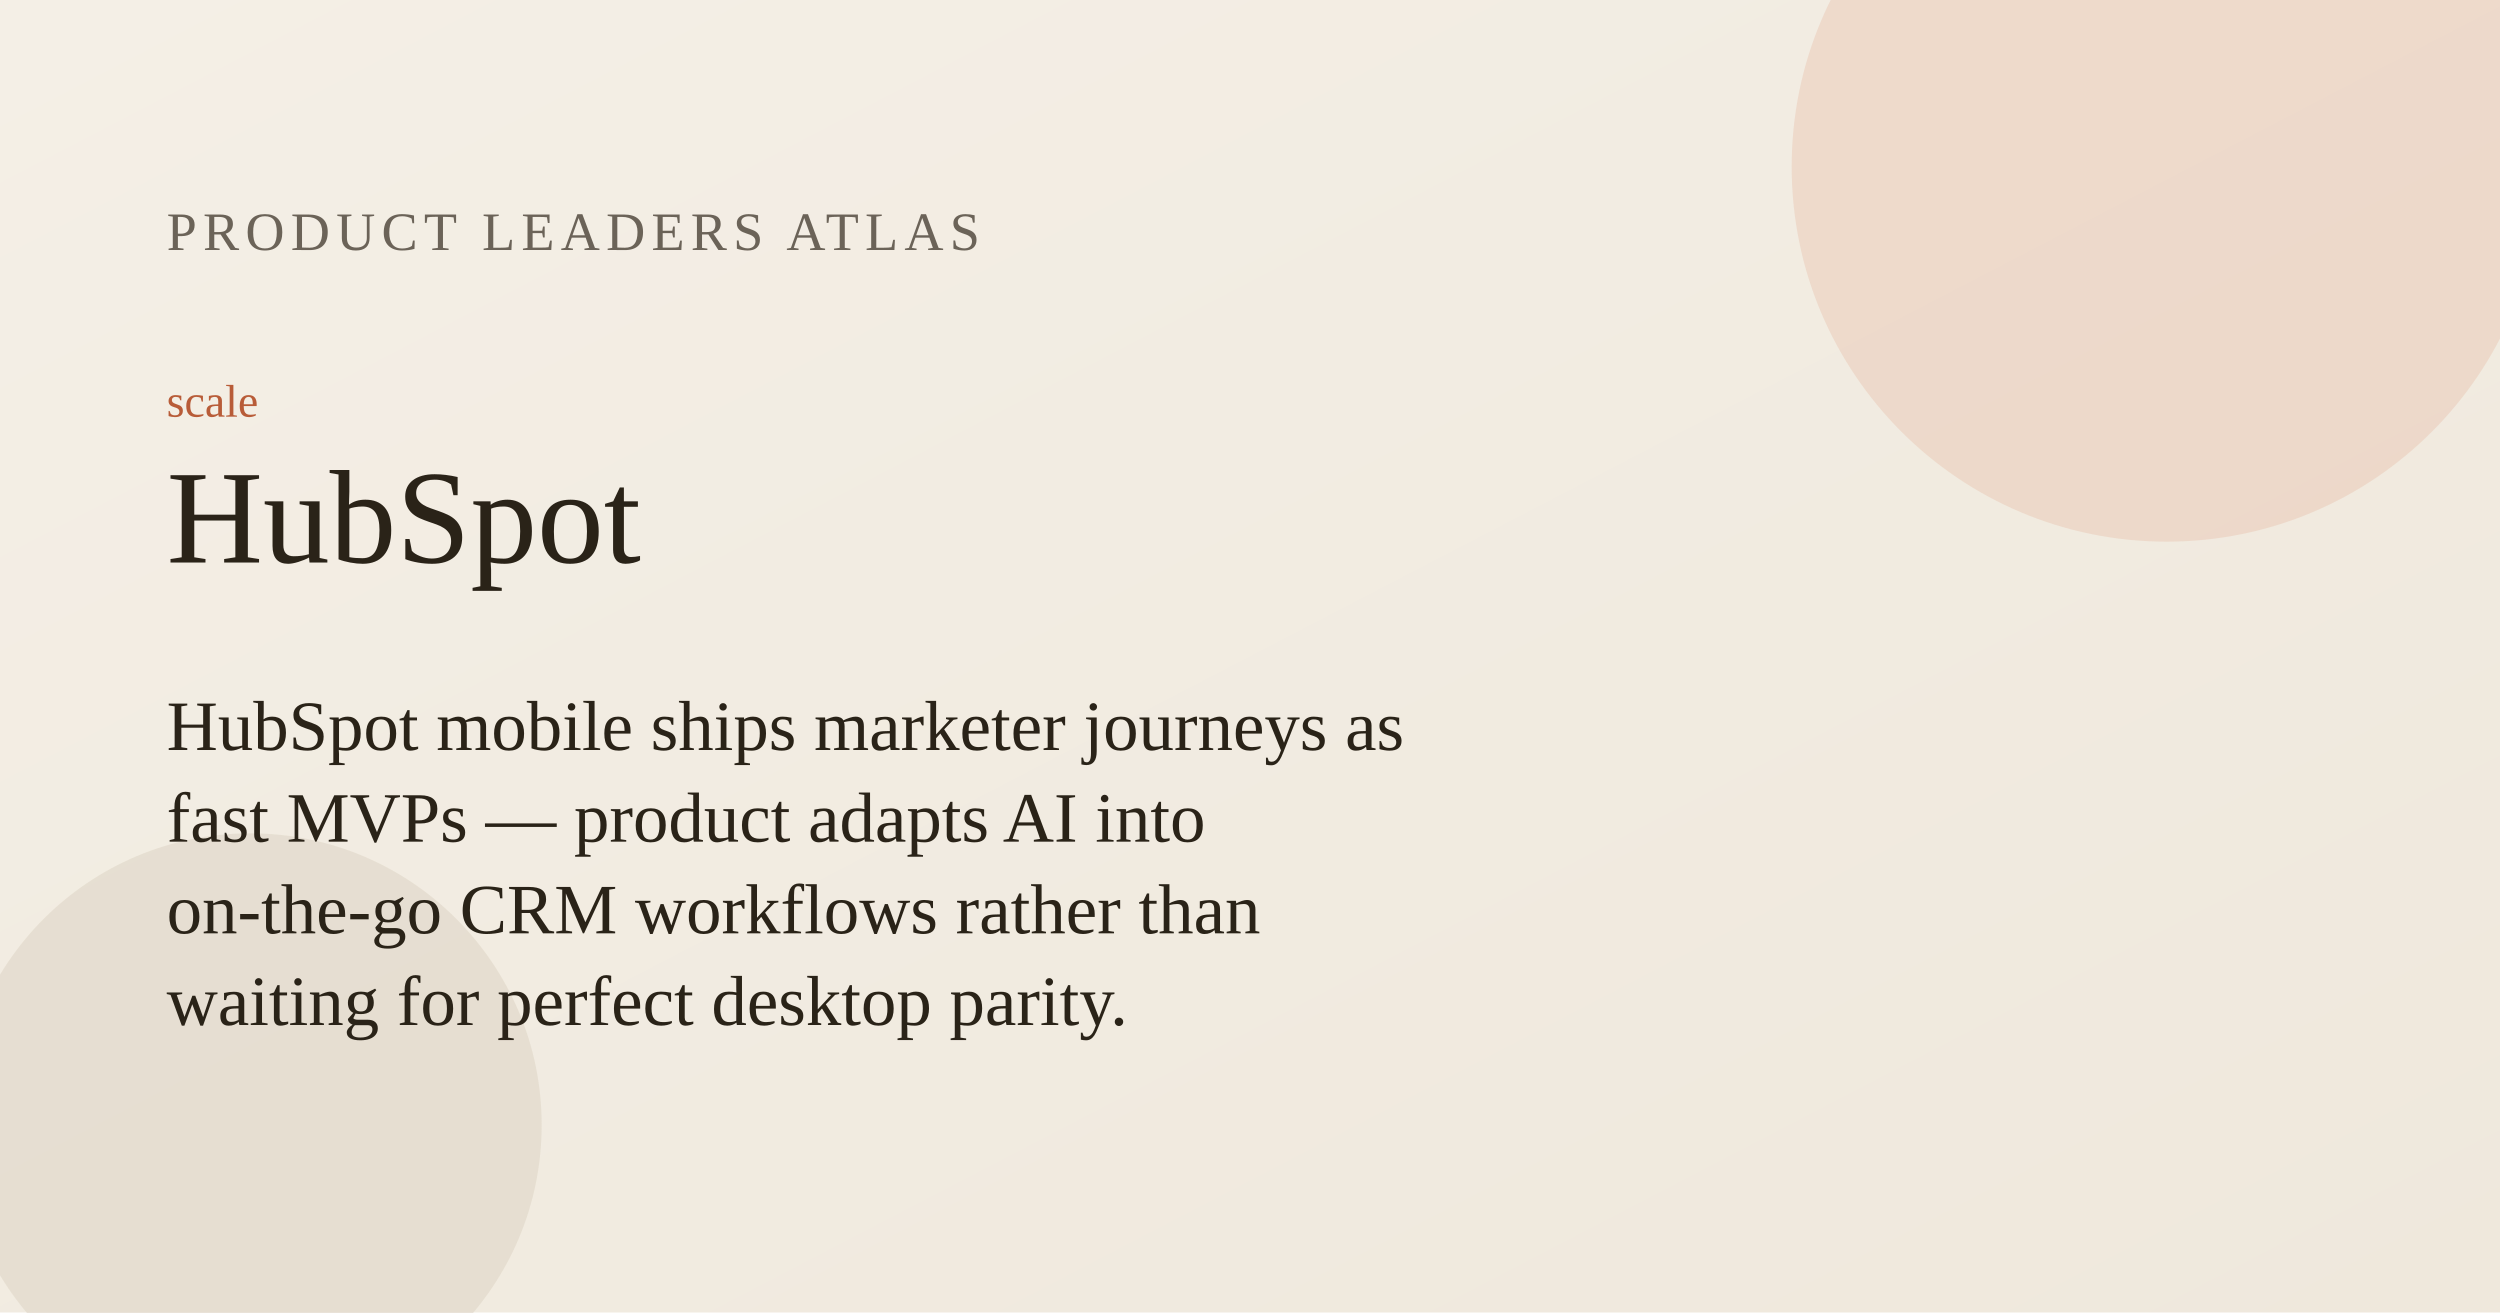
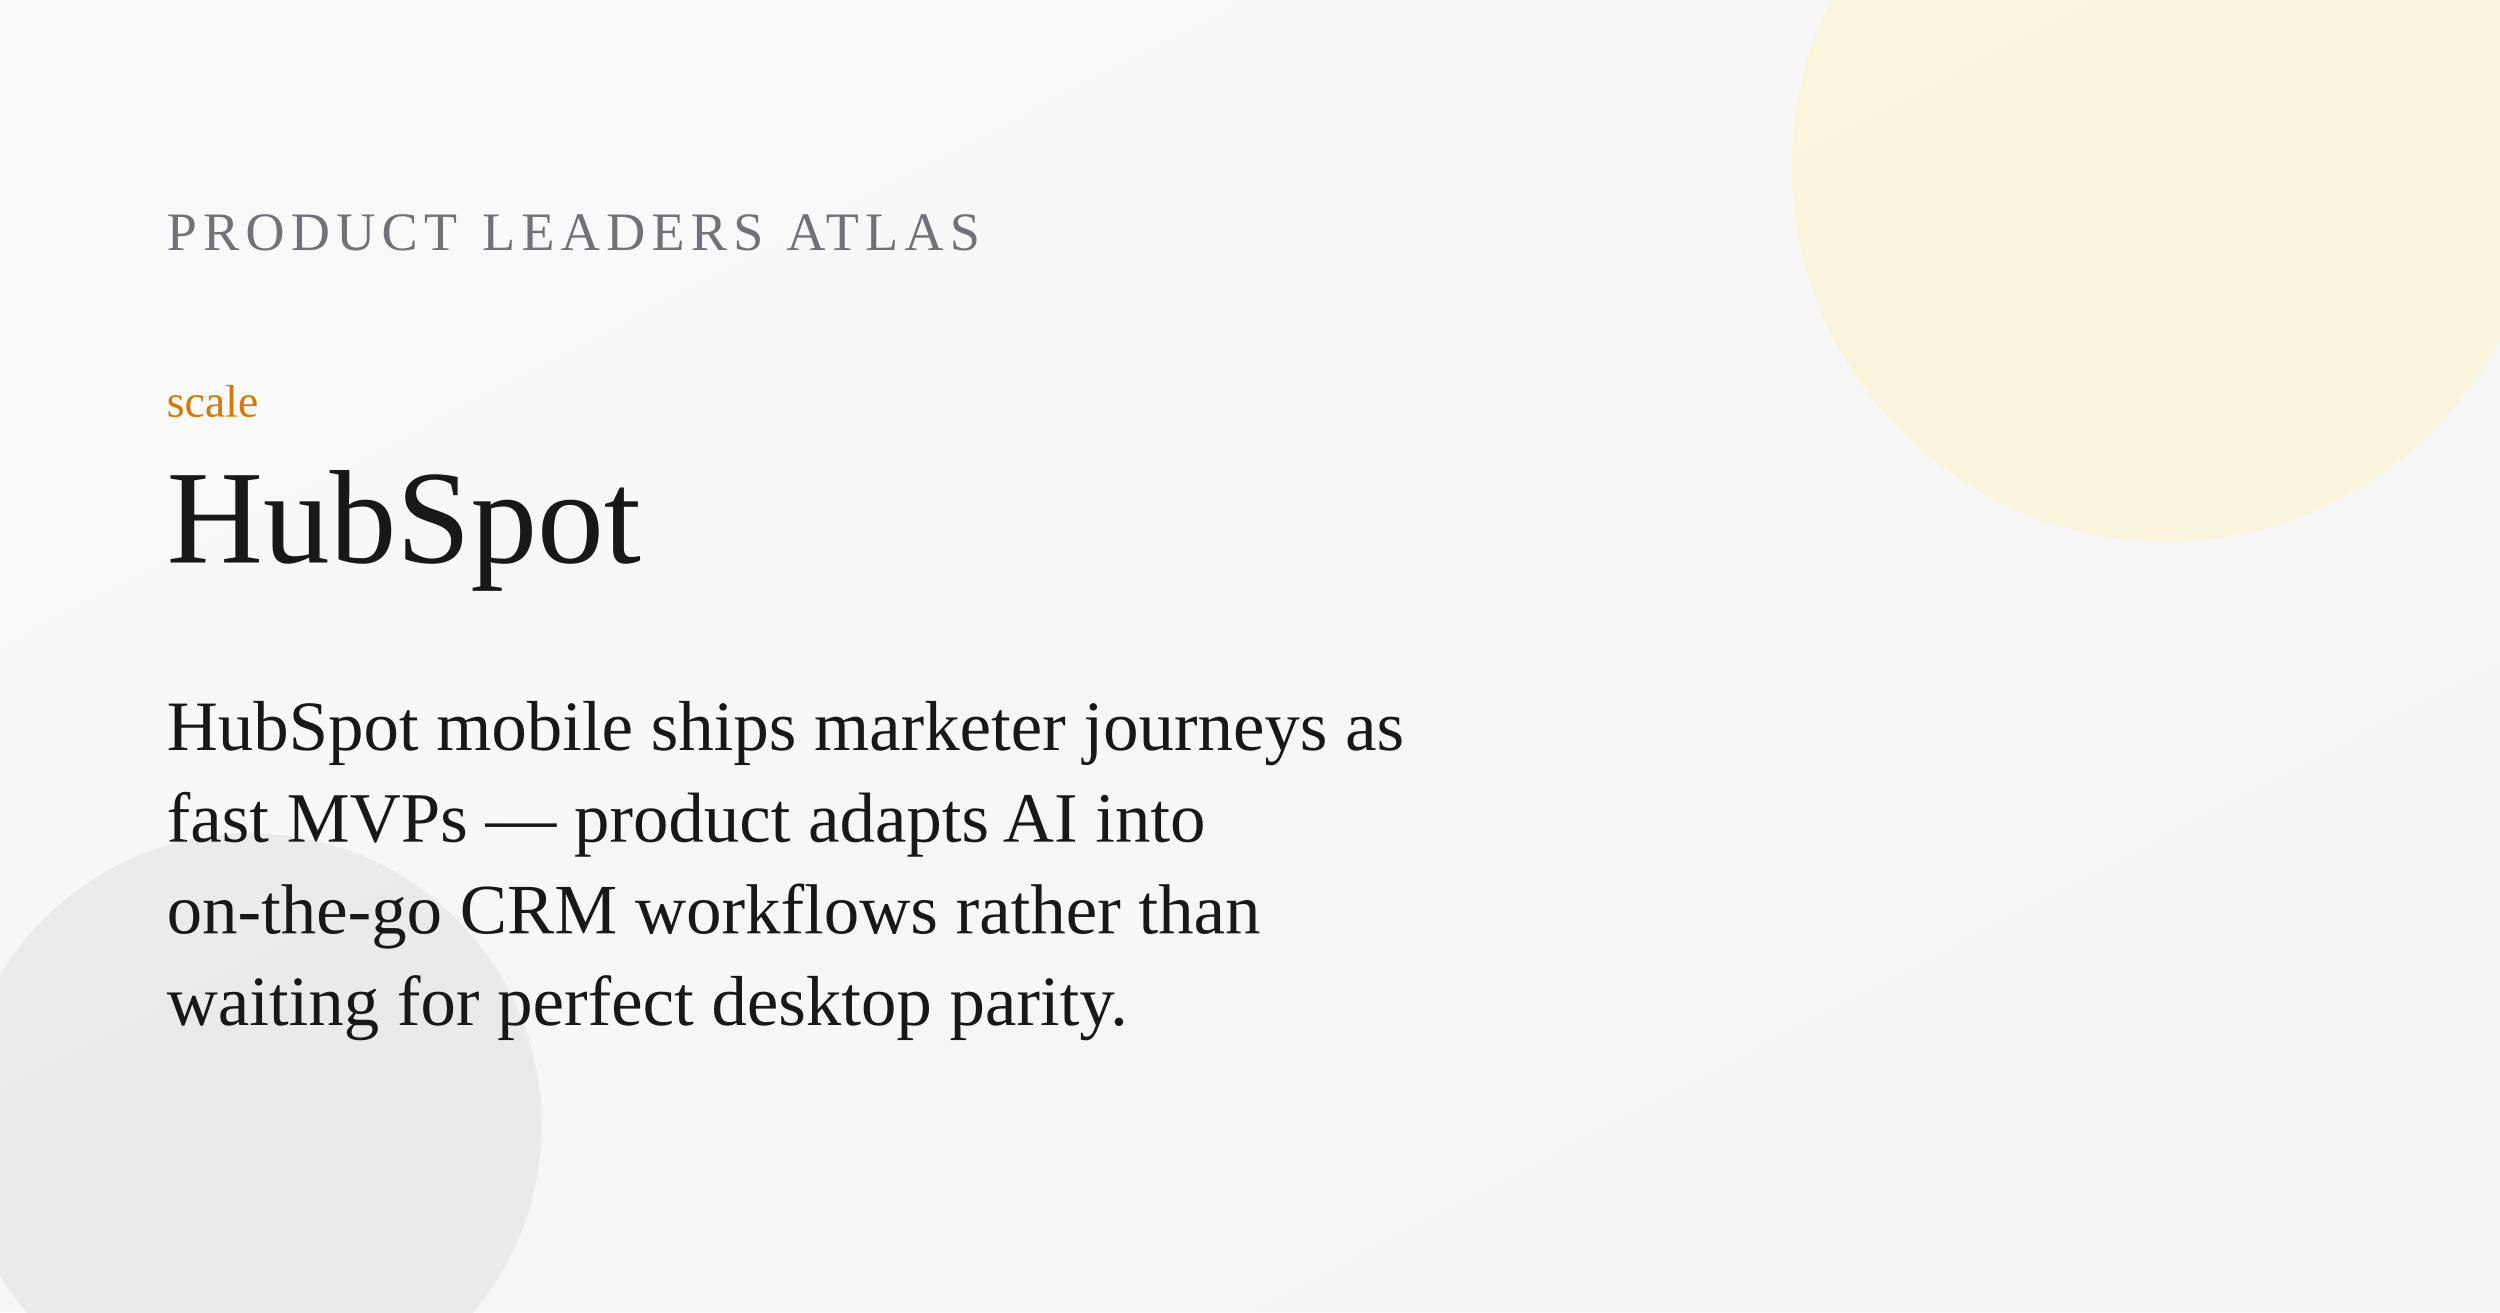
<svg xmlns="http://www.w3.org/2000/svg" width="1200" height="630" viewBox="0 0 1200 630" role="img" aria-label="HubSpot">
  <defs>
    <linearGradient id="bg" x1="0" y1="0" x2="1" y2="1">
-       <stop offset="0%" stop-color="#f4efe6" />
-       <stop offset="100%" stop-color="#efe8dc" />
+       <stop offset="0%" stop-color="#fafafa" />
+       <stop offset="100%" stop-color="#f4f4f5" />
    </linearGradient>
  </defs>
  <rect width="1200" height="630" fill="url(#bg)" />
-   <circle cx="1040" cy="80" r="180" fill="#e8c4b0" opacity="0.45" />
-   <circle cx="120" cy="540" r="140" fill="#ddd4c4" opacity="0.55" />
-   <text x="80" y="120" font-family="Georgia, 'Times New Roman', serif" font-size="26" fill="#6b6358" letter-spacing="3">PRODUCT LEADERS ATLAS</text>
-   <text x="80" y="200" font-family="Georgia, 'Times New Roman', serif" font-size="22" fill="#b85c38">scale</text>
-   <text x="80" y="270" font-family="Georgia, 'Times New Roman', serif" font-size="64" fill="#2a2318">HubSpot</text>
-   <text x="80" y="360" font-family="Georgia, 'Times New Roman', serif" font-size="34" fill="#2a2318">
+   <circle cx="1040" cy="80" r="180" fill="#fef3c7" opacity="0.55" />
+   <circle cx="120" cy="540" r="140" fill="#e4e4e7" opacity="0.65" />
+   <text x="80" y="120" font-family="Georgia, 'Times New Roman', serif" font-size="26" fill="#71717a" letter-spacing="3">PRODUCT LEADERS ATLAS</text>
+   <text x="80" y="200" font-family="Georgia, 'Times New Roman', serif" font-size="22" fill="#d97706">scale</text>
+   <text x="80" y="270" font-family="Georgia, 'Times New Roman', serif" font-size="64" fill="#18181b">HubSpot</text>
+   <text x="80" y="360" font-family="Georgia, 'Times New Roman', serif" font-size="34" fill="#18181b">
    <tspan x="80" dy="0">HubSpot mobile ships marketer journeys as</tspan>
    <tspan x="80" dy="44">fast MVPs — product adapts AI into</tspan>
    <tspan x="80" dy="44">on-the-go CRM workflows rather than</tspan>
    <tspan x="80" dy="44">waiting for perfect desktop parity.</tspan>
  </text>
</svg>
